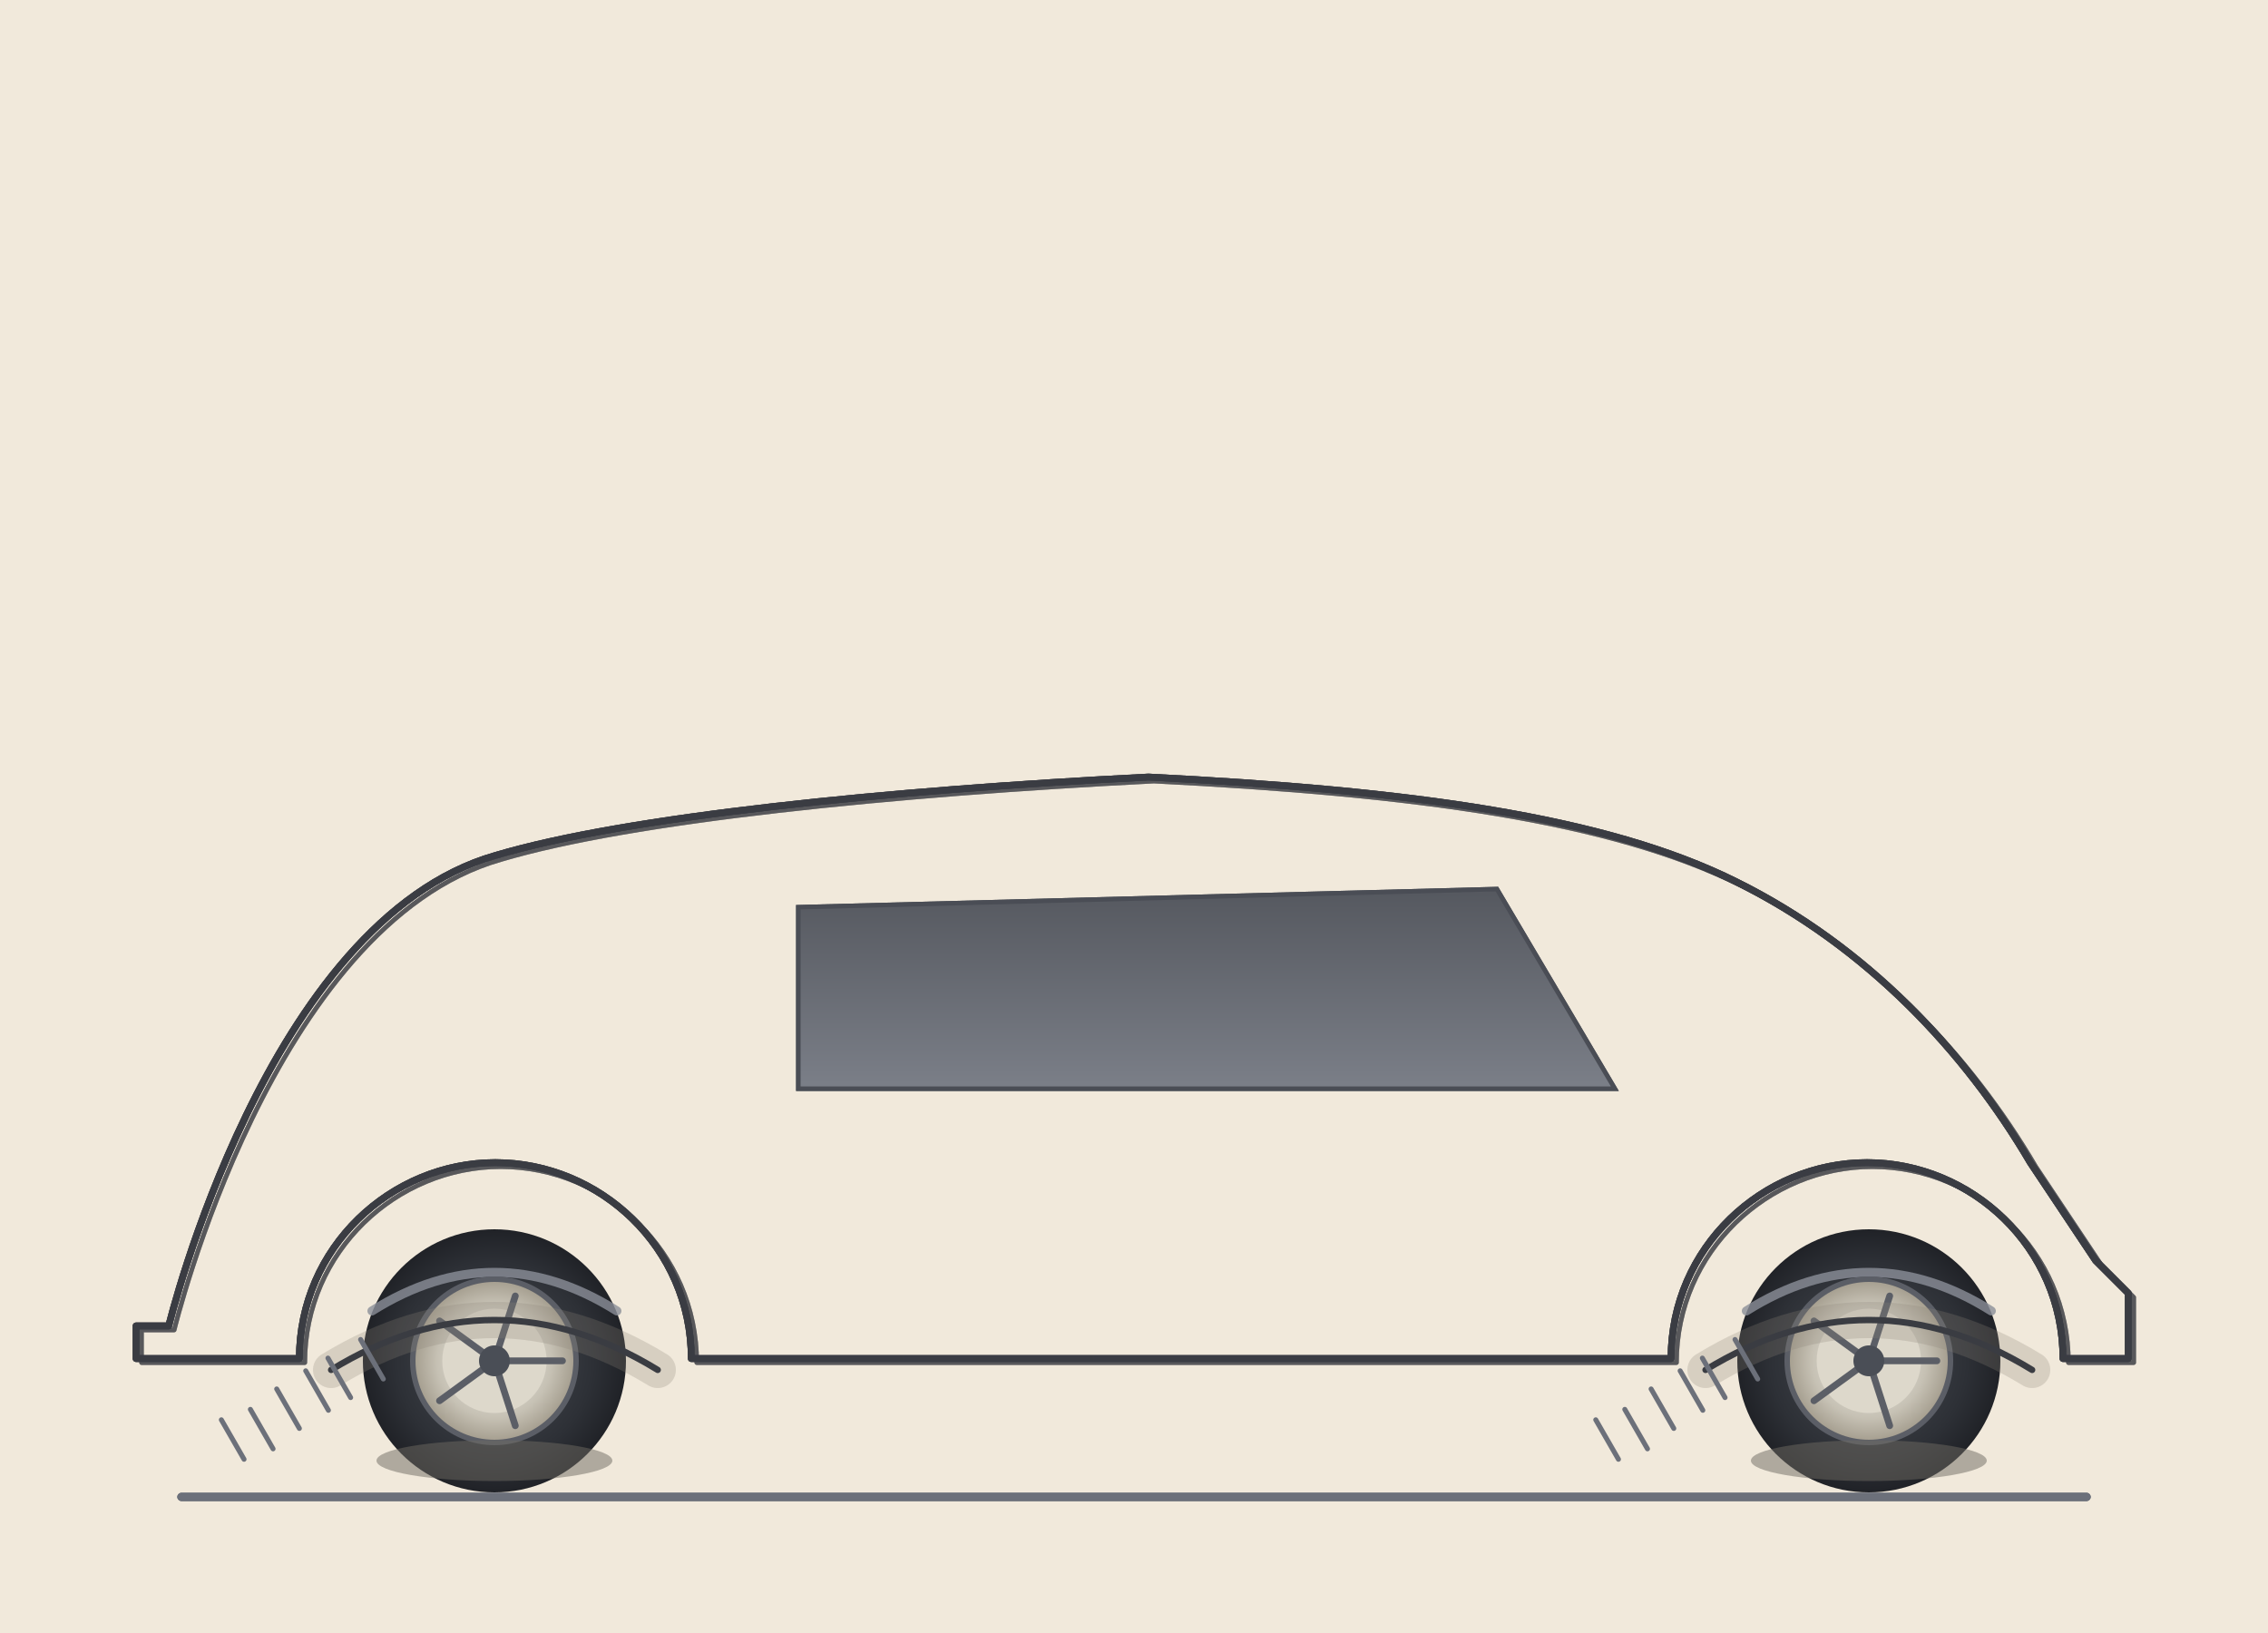
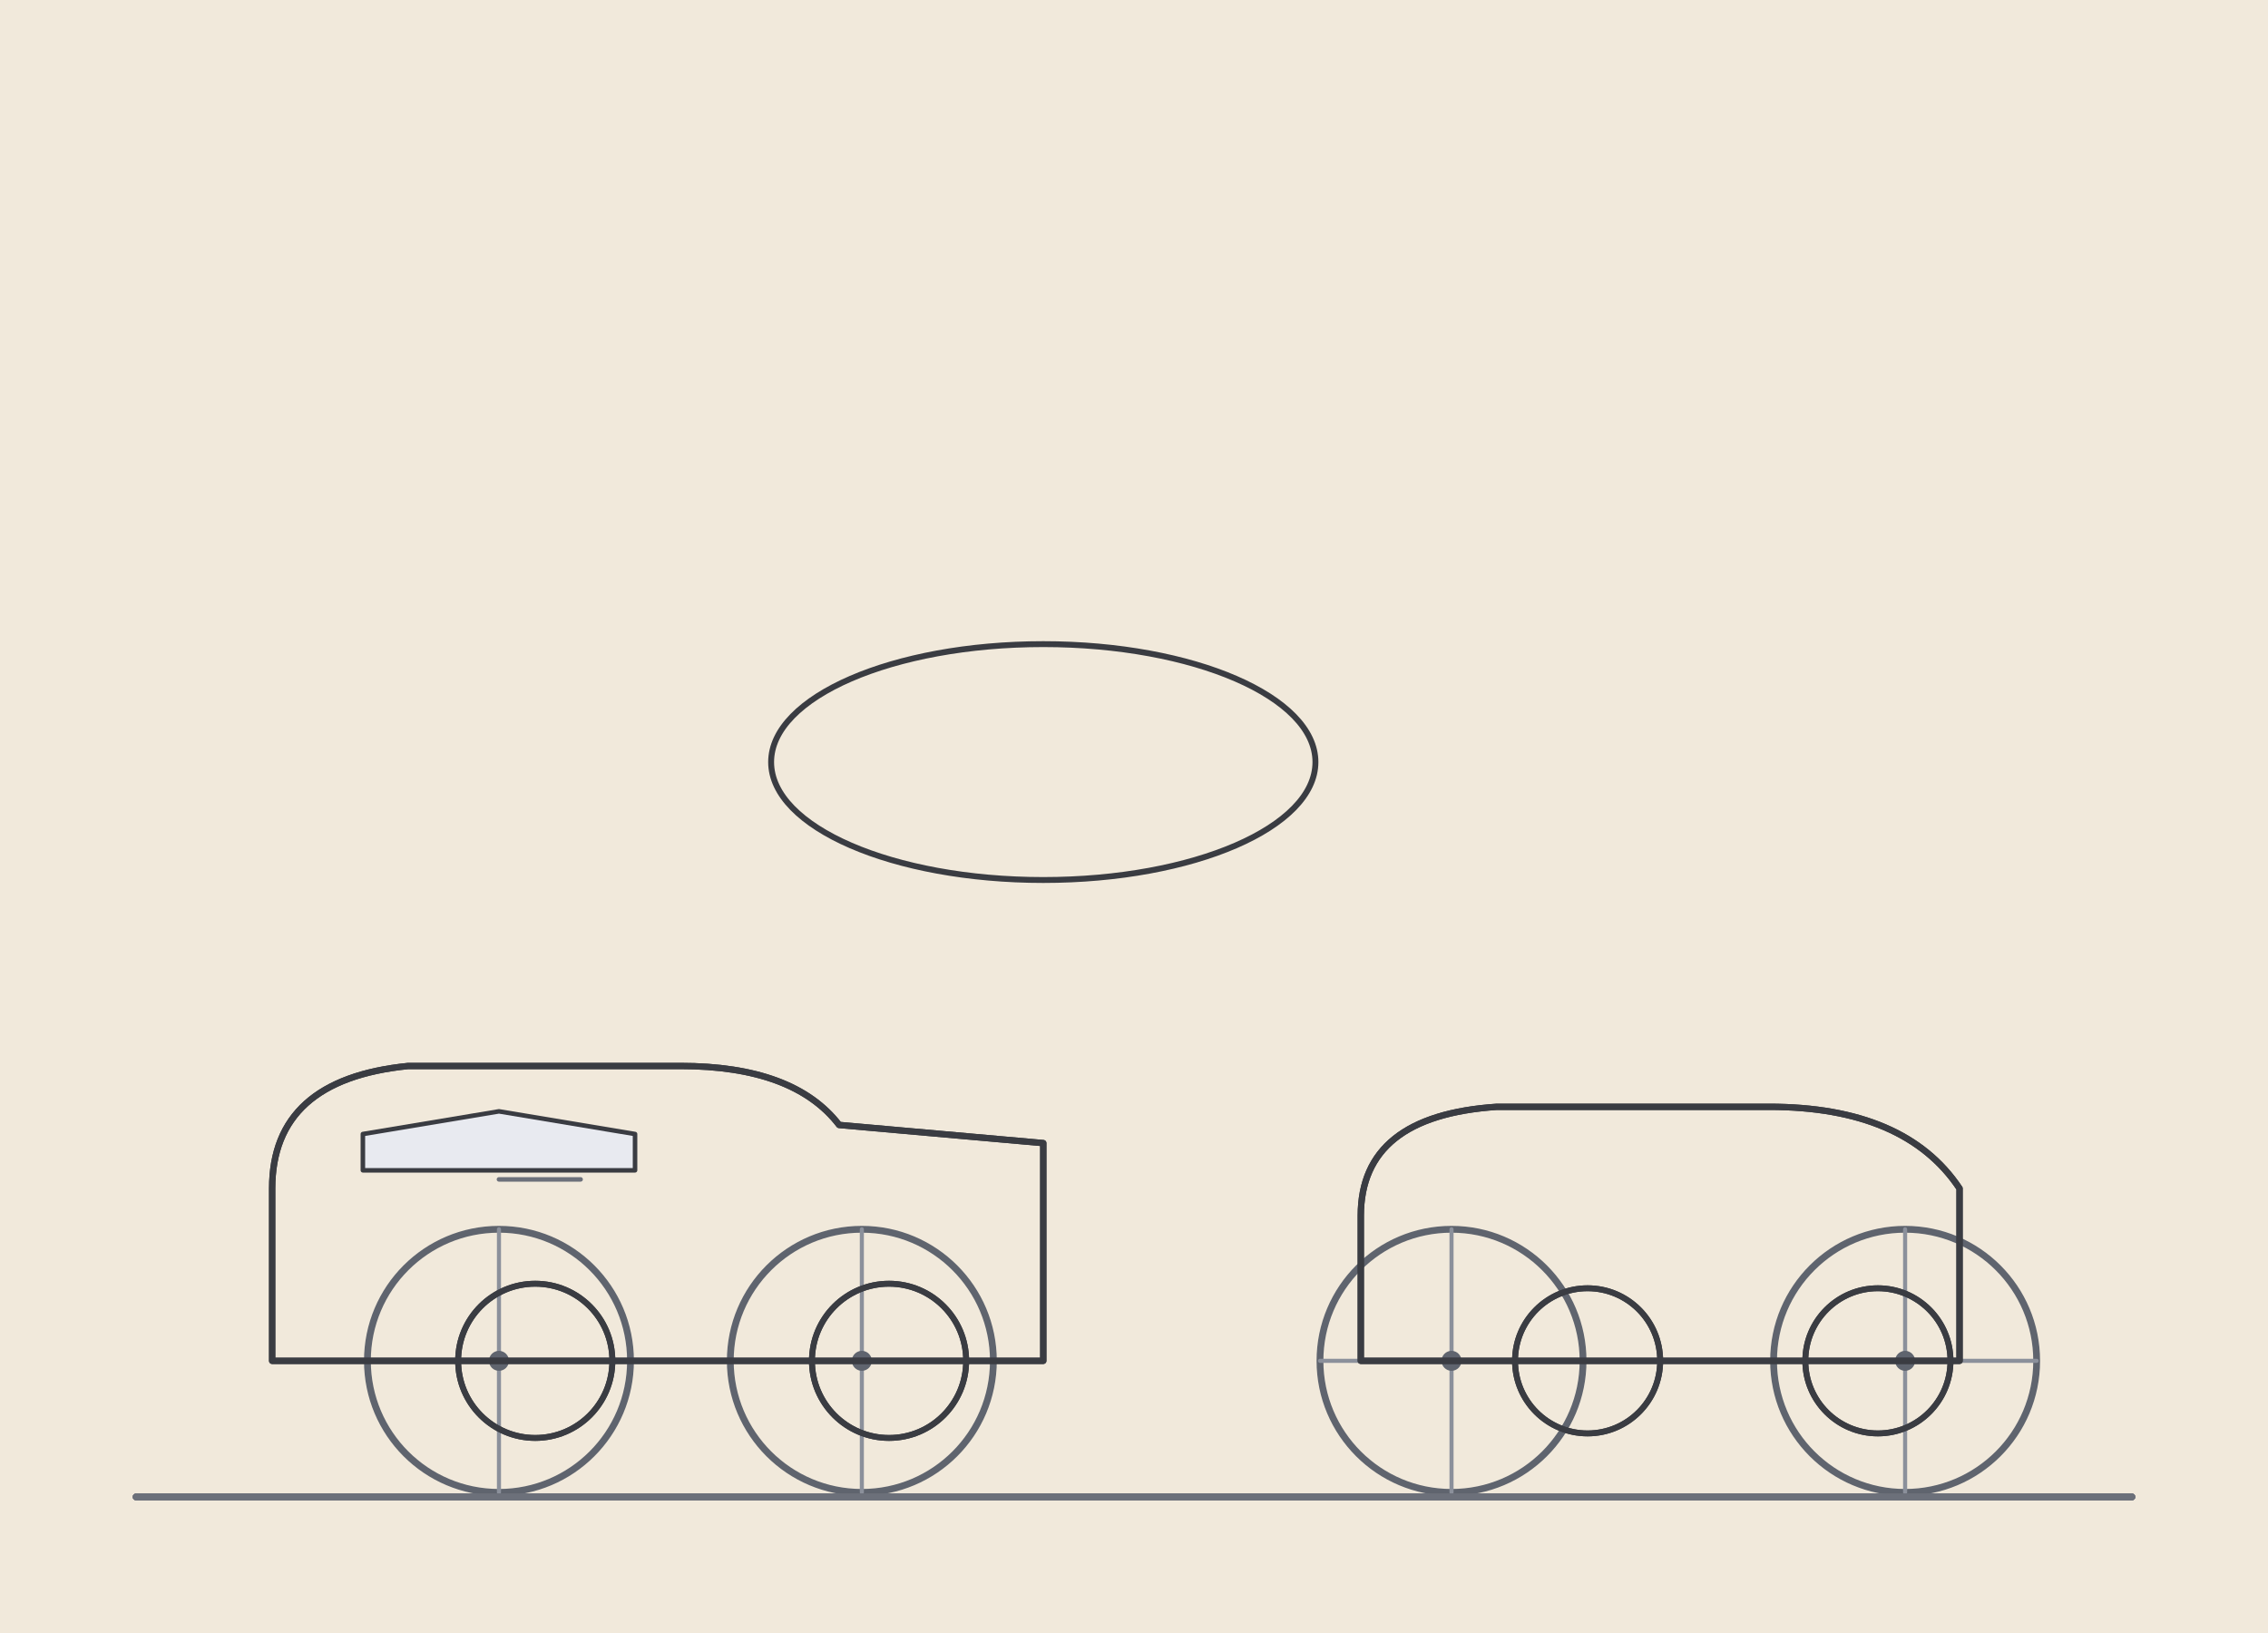
<svg xmlns="http://www.w3.org/2000/svg" viewBox="0 0 500 360" role="img">
  <defs>
    <linearGradient id="gBody" x1="0" y1="0" x2="0" y2="1">
      <stop offset="0%" stop-color="#FBF9F3" />
      <stop offset="18%" stop-color="#E9E4D8" />
      <stop offset="55%" stop-color="#C9C2B2" />
      <stop offset="100%" stop-color="#9C9484" />
    </linearGradient>
    <linearGradient id="gGlass" x1="0" y1="0" x2="0" y2="1">
      <stop offset="0%" stop-color="#55585F" />
      <stop offset="100%" stop-color="#7B7F88" />
    </linearGradient>
    <radialGradient id="gTire" cx="0.5" cy="0.5" r="0.5">
      <stop offset="0%" stop-color="#4A4E55" />
      <stop offset="75%" stop-color="#2D3036" />
      <stop offset="100%" stop-color="#202227" />
    </radialGradient>
    <radialGradient id="gRim" cx="0.5" cy="0.5" r="0.5">
      <stop offset="0%" stop-color="#F3F2EC" />
      <stop offset="70%" stop-color="#C6C1B4" />
      <stop offset="100%" stop-color="#A39C8D" />
    </radialGradient>
    <radialGradient id="gGround" cx="0.5" cy="0.5" r="0.5">
      <stop offset="0%" stop-color="#8A8478" stop-opacity="0.34" />
      <stop offset="100%" stop-color="#8A8478" stop-opacity="0" />
    </radialGradient>
  </defs>
  <rect x="0" y="0" width="500" height="360" fill="#F1E9DB" />
-   <path d="M37.2 292.3 C37.2 292.3 58.8 203.0 109.2 188.6 C138.0 180.0 195.6 174.2 253.2 171.3 C310.8 174.2 354.0 180.0 382.8 194.4 C411.6 208.7 433.2 231.8 447.6 256.3 L462.0 277.9 L469.2 285.1 L469.2 299.5 L454.8 299.5 C454.8 275.0 434.6 256.3 411.6 256.3 C388.6 256.3 368.4 275.0 368.4 299.5 L152.4 299.5 C152.4 275.0 132.2 256.3 109.2 256.3 C86.2 256.3 66.0 275.0 66.0 299.5 L30.0 299.5 L30.0 292.3 Z" stroke="#3A3C42" stroke-width="1.5" stroke-linecap="round" stroke-linejoin="round" fill="none" opacity="0.9" />
-   <path d="M37.2 292.3 C37.2 292.3 58.8 203.0 109.2 188.6 C138.0 180.0 195.6 174.2 253.2 171.3 C310.8 174.2 354.0 180.0 382.8 194.4 C411.6 208.7 433.2 231.8 447.6 256.3 L462.0 277.9 L469.2 285.1 L469.2 299.5 L454.8 299.5 C454.8 275.0 434.6 256.3 411.6 256.3 C388.6 256.3 368.4 275.0 368.4 299.5 L152.4 299.5 C152.4 275.0 132.2 256.3 109.2 256.3 C86.2 256.3 66.0 275.0 66.0 299.5 L30.0 299.5 L30.0 292.3 Z" stroke="#3A3C42" stroke-width="1" stroke-linecap="round" stroke-linejoin="round" fill="none" opacity="0.45" transform="translate(1.2 0.9)" />
-   <path d="M37.2 292.3 C37.2 292.3 58.8 203.0 109.2 188.6 C138.0 180.0 195.6 174.2 253.2 171.3 C310.8 174.2 354.0 180.0 382.8 194.4 C411.6 208.7 433.2 231.8 447.6 256.3 L462.0 277.9 L469.2 285.1 L469.2 299.5 L454.8 299.5 C454.8 275.0 434.6 256.3 411.6 256.3 C388.6 256.3 368.4 275.0 368.4 299.5 L152.4 299.5 C152.4 275.0 132.2 256.3 109.2 256.3 C86.2 256.3 66.0 275.0 66.0 299.5 L30.0 299.5 L30.0 292.3 Z" stroke="#3A3C42" stroke-width="0.8" stroke-linecap="round" stroke-linejoin="round" fill="none" stroke-dasharray="26 16 48 20 18 10" opacity="0.5" />
-   <line x1="40" y1="330" x2="460" y2="330" stroke="#6C707A" stroke-width="1.8" stroke-linecap="round" stroke-linejoin="round" />
-   <path d="M37.2 292.3 C37.2 292.3 58.8 203.0 109.2 188.6 C138.0 180.0 195.6 174.2 253.2 171.3 C310.8 174.2 354.0 180.0 382.8 194.4 C411.6 208.7 433.2 231.8 447.6 256.3 L462.0 277.9 L469.2 285.1 L469.2 299.5 L454.8 299.5 C454.8 275.0 434.6 256.3 411.6 256.3 C388.6 256.3 368.4 275.0 368.4 299.5 L152.4 299.5 C152.4 275.0 132.2 256.3 109.2 256.3 C86.2 256.3 66.0 275.0 66.0 299.5 L30.0 299.5 L30.0 292.3 Z" stroke="#3A3C42" stroke-width="1.5" stroke-linecap="round" stroke-linejoin="round" fill="none" opacity="0.9" />
-   <path d="M37.2 292.3 C37.2 292.3 58.8 203.0 109.2 188.6 C138.0 180.0 195.6 174.2 253.2 171.3 C310.8 174.2 354.0 180.0 382.8 194.4 C411.6 208.7 433.2 231.8 447.6 256.3 L462.0 277.9 L469.2 285.1 L469.2 299.5 L454.8 299.5 C454.8 275.0 434.6 256.3 411.6 256.3 C388.6 256.3 368.4 275.0 368.4 299.5 L152.4 299.5 C152.4 275.0 132.2 256.3 109.2 256.3 C86.2 256.3 66.0 275.0 66.0 299.5 L30.0 299.5 L30.0 292.3 Z" stroke="#3A3C42" stroke-width="1" stroke-linecap="round" stroke-linejoin="round" fill="none" opacity="0.45" transform="translate(1.2 0.9)" />
-   <path d="M37.2 292.3 C37.2 292.3 58.8 203.0 109.2 188.6 C138.0 180.0 195.6 174.2 253.2 171.3 C310.8 174.2 354.0 180.0 382.8 194.4 C411.6 208.7 433.2 231.8 447.6 256.3 L462.0 277.9 L469.2 285.1 L469.2 299.5 L454.8 299.5 C454.8 275.0 434.6 256.3 411.6 256.3 C388.6 256.3 368.4 275.0 368.4 299.5 L152.4 299.5 C152.4 275.0 132.2 256.3 109.2 256.3 C86.2 256.3 66.0 275.0 66.0 299.5 L30.0 299.5 L30.0 292.3 Z" stroke="#3A3C42" stroke-width="0.8" stroke-linecap="round" stroke-linejoin="round" fill="none" stroke-dasharray="26 16 48 20 18 10" opacity="0.5" />
-   <line x1="40" y1="330" x2="460" y2="330" stroke="#6C707A" stroke-width="1.8" stroke-linecap="round" stroke-linejoin="round" />
-   <path d="M176 200 L330 196 L356 240 L176 240 Z" fill="url(#gGlass)" stroke="#4A4D55" stroke-width="1.0" />
-   <path d="M37.2 292.3 C37.2 292.3 58.8 203.0 109.2 188.6 C138.0 180.0 195.6 174.2 253.2 171.3 C310.8 174.2 354.0 180.0 382.8 194.4 C411.6 208.7 433.2 231.8 447.6 256.3 L462.0 277.9 L469.2 285.1 L469.2 299.5 L454.8 299.5 C454.8 275.0 434.6 256.3 411.6 256.3 C388.6 256.3 368.4 275.0 368.4 299.5 L152.4 299.5 C152.4 275.0 132.2 256.3 109.2 256.3 C86.2 256.3 66.0 275.0 66.0 299.5 L30.0 299.5 L30.0 292.3 Z" stroke="#3A3C42" stroke-width="1.5" stroke-linecap="round" stroke-linejoin="round" fill="none" opacity="0.9" />
-   <path d="M37.2 292.3 C37.2 292.3 58.8 203.0 109.2 188.6 C138.0 180.0 195.6 174.2 253.2 171.3 C310.8 174.2 354.0 180.0 382.8 194.4 C411.6 208.7 433.2 231.8 447.6 256.3 L462.0 277.9 L469.2 285.1 L469.2 299.5 L454.8 299.5 C454.8 275.0 434.6 256.3 411.6 256.3 C388.6 256.3 368.4 275.0 368.4 299.5 L152.4 299.5 C152.4 275.0 132.2 256.3 109.2 256.3 C86.2 256.3 66.0 275.0 66.0 299.5 L30.0 299.5 L30.0 292.3 Z" stroke="#3A3C42" stroke-width="1" stroke-linecap="round" stroke-linejoin="round" fill="none" opacity="0.45" transform="translate(1.2 0.9)" />
-   <path d="M37.2 292.3 C37.2 292.3 58.8 203.0 109.2 188.6 C138.0 180.0 195.6 174.2 253.2 171.3 C310.8 174.2 354.0 180.0 382.8 194.4 C411.6 208.7 433.2 231.8 447.6 256.3 L462.0 277.9 L469.2 285.1 L469.2 299.5 L454.8 299.5 C454.8 275.0 434.6 256.3 411.6 256.3 C388.6 256.3 368.4 275.0 368.4 299.5 L152.4 299.5 C152.4 275.0 132.2 256.3 109.2 256.3 C86.2 256.3 66.0 275.0 66.0 299.5 L30.0 299.5 L30.0 292.3 Z" stroke="#3A3C42" stroke-width="0.8" stroke-linecap="round" stroke-linejoin="round" fill="none" stroke-dasharray="26 16 48 20 18 10" opacity="0.5" />
-   <line x1="40" y1="330" x2="460" y2="330" stroke="#6C707A" stroke-width="1.8" stroke-linecap="round" stroke-linejoin="round" />
-   <path d="M176 200 L330 196 L356 240 L176 240 Z" fill="url(#gGlass)" stroke="#4A4D55" stroke-width="1.0" />
-   <circle cx="109" cy="300" r="29" fill="url(#gTire)" />
-   <path d="M82 289 Q109 272 136 289" stroke="#8B8F98" stroke-width="2.0" fill="none" stroke-linecap="round" opacity="0.8" />
-   <circle cx="109" cy="300" r="18" fill="url(#gRim)" stroke="#5B5E66" stroke-width="1.2" />
-   <circle cx="109" cy="300" r="11.5" fill="#DDD8CB" />
-   <line x1="109" y1="300" x2="124.0" y2="300.0" stroke="#5B5E66" stroke-width="1.5" stroke-linecap="round" />
-   <line x1="109" y1="300" x2="113.6" y2="314.3" stroke="#5B5E66" stroke-width="1.5" stroke-linecap="round" />
-   <line x1="109" y1="300" x2="96.9" y2="308.8" stroke="#5B5E66" stroke-width="1.5" stroke-linecap="round" />
-   <line x1="109" y1="300" x2="96.9" y2="291.2" stroke="#5B5E66" stroke-width="1.5" stroke-linecap="round" />
-   <line x1="109" y1="300" x2="113.6" y2="285.7" stroke="#5B5E66" stroke-width="1.5" stroke-linecap="round" />
-   <circle cx="109" cy="300" r="3.4" fill="#4A4E56" />
-   <ellipse cx="109" cy="322" rx="26" ry="4.5" fill="#6E6A61" opacity="0.5" />
-   <circle cx="412" cy="300" r="29" fill="url(#gTire)" />
-   <path d="M385 289 Q412 272 439 289" stroke="#8B8F98" stroke-width="2.0" fill="none" stroke-linecap="round" opacity="0.8" />
-   <circle cx="412" cy="300" r="18" fill="url(#gRim)" stroke="#5B5E66" stroke-width="1.2" />
-   <circle cx="412" cy="300" r="11.5" fill="#DDD8CB" />
-   <line x1="412" y1="300" x2="427.0" y2="300.0" stroke="#5B5E66" stroke-width="1.5" stroke-linecap="round" />
-   <line x1="412" y1="300" x2="416.6" y2="314.3" stroke="#5B5E66" stroke-width="1.5" stroke-linecap="round" />
-   <line x1="412" y1="300" x2="399.9" y2="308.8" stroke="#5B5E66" stroke-width="1.5" stroke-linecap="round" />
-   <line x1="412" y1="300" x2="399.9" y2="291.2" stroke="#5B5E66" stroke-width="1.5" stroke-linecap="round" />
-   <line x1="412" y1="300" x2="416.6" y2="285.7" stroke="#5B5E66" stroke-width="1.5" stroke-linecap="round" />
-   <circle cx="412" cy="300" r="3.4" fill="#4A4E56" />
-   <ellipse cx="412" cy="322" rx="26" ry="4.5" fill="#6E6A61" opacity="0.5" />
-   <path d="M73 302 Q109 280 145 302" stroke="#8B8478" stroke-width="8" fill="none" stroke-linecap="round" opacity="0.26" />
-   <path d="M73 302 Q109 280 145 302" stroke="#3A3C42" stroke-width="1.4" stroke-linecap="round" stroke-linejoin="round" fill="none" />
-   <line x1="79.5" y1="295.3" x2="84.5" y2="304.0" stroke="#6C707A" stroke-width="1.1" stroke-linecap="round" stroke-linejoin="round" />
-   <line x1="72.3" y1="299.4" x2="77.3" y2="308.1" stroke="#6C707A" stroke-width="1.1" stroke-linecap="round" stroke-linejoin="round" />
-   <line x1="67.4" y1="302.2" x2="72.4" y2="310.9" stroke="#6C707A" stroke-width="1.1" stroke-linecap="round" stroke-linejoin="round" />
-   <line x1="61.0" y1="306.2" x2="66.0" y2="314.9" stroke="#6C707A" stroke-width="1.1" stroke-linecap="round" stroke-linejoin="round" />
-   <line x1="55.2" y1="310.7" x2="60.2" y2="319.4" stroke="#6C707A" stroke-width="1.1" stroke-linecap="round" stroke-linejoin="round" />
-   <line x1="48.8" y1="313.0" x2="53.8" y2="321.7" stroke="#6C707A" stroke-width="1.1" stroke-linecap="round" stroke-linejoin="round" />
-   <path d="M376 302 Q412 280 448 302" stroke="#8B8478" stroke-width="8" fill="none" stroke-linecap="round" opacity="0.26" />
-   <path d="M376 302 Q412 280 448 302" stroke="#3A3C42" stroke-width="1.4" stroke-linecap="round" stroke-linejoin="round" fill="none" />
-   <line x1="382.5" y1="295.3" x2="387.5" y2="304.0" stroke="#6C707A" stroke-width="1.1" stroke-linecap="round" stroke-linejoin="round" />
-   <line x1="375.3" y1="299.4" x2="380.3" y2="308.1" stroke="#6C707A" stroke-width="1.1" stroke-linecap="round" stroke-linejoin="round" />
-   <line x1="370.4" y1="302.2" x2="375.4" y2="310.9" stroke="#6C707A" stroke-width="1.1" stroke-linecap="round" stroke-linejoin="round" />
-   <line x1="364.0" y1="306.2" x2="369.0" y2="314.9" stroke="#6C707A" stroke-width="1.1" stroke-linecap="round" stroke-linejoin="round" />
-   <line x1="358.2" y1="310.7" x2="363.2" y2="319.4" stroke="#6C707A" stroke-width="1.1" stroke-linecap="round" stroke-linejoin="round" />
-   <line x1="351.8" y1="313.0" x2="356.8" y2="321.7" stroke="#6C707A" stroke-width="1.1" stroke-linecap="round" stroke-linejoin="round" />
+   <line x1="30" y1="330" x2="470" y2="330" stroke="#6C707A" stroke-width="1.5" stroke-linecap="round" stroke-linejoin="round" />
+   <circle cx="110" cy="300" r="29" stroke="#5F646E" stroke-width="1.5" fill="none" />
+   <line x1="81" y1="300" x2="139" y2="300" stroke="#8B909B" stroke-width="0.9" stroke-linecap="round" stroke-linejoin="round" />
+   <line x1="110" y1="271" x2="110" y2="329" stroke="#8B909B" stroke-width="0.9" stroke-linecap="round" stroke-linejoin="round" />
+   <circle cx="110" cy="300" r="2.2" fill="#5F646E" />
+   <circle cx="190" cy="300" r="29" stroke="#5F646E" stroke-width="1.5" fill="none" />
+   <line x1="161" y1="300" x2="219" y2="300" stroke="#8B909B" stroke-width="0.9" stroke-linecap="round" stroke-linejoin="round" />
+   <line x1="190" y1="271" x2="190" y2="329" stroke="#8B909B" stroke-width="0.9" stroke-linecap="round" stroke-linejoin="round" />
+   <circle cx="190" cy="300" r="2.2" fill="#5F646E" />
+   <circle cx="320" cy="300" r="29" stroke="#5F646E" stroke-width="1.5" fill="none" />
+   <line x1="291" y1="300" x2="349" y2="300" stroke="#8B909B" stroke-width="0.9" stroke-linecap="round" stroke-linejoin="round" />
+   <line x1="320" y1="271" x2="320" y2="329" stroke="#8B909B" stroke-width="0.9" stroke-linecap="round" stroke-linejoin="round" />
+   <circle cx="320" cy="300" r="2.2" fill="#5F646E" />
+   <circle cx="420" cy="300" r="29" stroke="#5F646E" stroke-width="1.5" fill="none" />
+   <line x1="391" y1="300" x2="449" y2="300" stroke="#8B909B" stroke-width="0.9" stroke-linecap="round" stroke-linejoin="round" />
+   <line x1="420" y1="271" x2="420" y2="329" stroke="#8B909B" stroke-width="0.9" stroke-linecap="round" stroke-linejoin="round" />
+   <circle cx="420" cy="300" r="2.2" fill="#5F646E" />
+   <line x1="30" y1="330" x2="470" y2="330" stroke="#6C707A" stroke-width="1.5" stroke-linecap="round" stroke-linejoin="round" />
+   <path d="M60 300 L60 262 Q60 238 90 235 L150 235 Q175 235 185 248 L230 252 L230 300 Z" stroke="#3A3C42" stroke-width="1.4" stroke-linecap="round" stroke-linejoin="round" fill="none" />
+   <circle cx="118" cy="300" r="17" stroke="#3A3C42" stroke-width="1.3" stroke-linecap="round" stroke-linejoin="round" fill="none" />
+   <circle cx="196" cy="300" r="17" stroke="#3A3C42" stroke-width="1.3" stroke-linecap="round" stroke-linejoin="round" fill="none" />
+   <path d="M300 300 L300 268 Q300 246 330 244 L390 244 Q420 244 432 262 L432 300 Z" stroke="#3A3C42" stroke-width="1.4" stroke-linecap="round" stroke-linejoin="round" fill="none" />
+   <circle cx="350" cy="300" r="16" stroke="#3A3C42" stroke-width="1.3" stroke-linecap="round" stroke-linejoin="round" fill="none" />
+   <circle cx="414" cy="300" r="16" stroke="#3A3C42" stroke-width="1.3" stroke-linecap="round" stroke-linejoin="round" fill="none" />
+   <line x1="30" y1="330" x2="470" y2="330" stroke="#6C707A" stroke-width="1.5" stroke-linecap="round" stroke-linejoin="round" />
+   <path d="M60 300 L60 262 Q60 238 90 235 L150 235 Q175 235 185 248 L230 252 L230 300 Z" stroke="#3A3C42" stroke-width="1.4" stroke-linecap="round" stroke-linejoin="round" fill="none" />
+   <circle cx="118" cy="300" r="17" stroke="#3A3C42" stroke-width="1.3" stroke-linecap="round" stroke-linejoin="round" fill="none" />
+   <circle cx="196" cy="300" r="17" stroke="#3A3C42" stroke-width="1.3" stroke-linecap="round" stroke-linejoin="round" fill="none" />
+   <path d="M300 300 L300 268 Q300 246 330 244 L390 244 Q420 244 432 262 L432 300 Z" stroke="#3A3C42" stroke-width="1.4" stroke-linecap="round" stroke-linejoin="round" fill="none" />
+   <circle cx="350" cy="300" r="16" stroke="#3A3C42" stroke-width="1.3" stroke-linecap="round" stroke-linejoin="round" fill="none" />
+   <circle cx="414" cy="300" r="16" stroke="#3A3C42" stroke-width="1.3" stroke-linecap="round" stroke-linejoin="round" fill="none" />
+   <ellipse cx="230" cy="168" rx="60" ry="26" stroke="#3A3C42" stroke-width="1.3" stroke-linecap="round" stroke-linejoin="round" fill="none" />
+   <path d="M80 250 L110 245 L140 250 L140 258 L80 258 Z" stroke="#3A3C42" stroke-width="1" stroke-linecap="round" stroke-linejoin="round" fill="#E8EAF0" />
+   <line x1="110" y1="260" x2="128" y2="260" stroke="#6C707A" stroke-width="1" stroke-linecap="round" stroke-linejoin="round" />
</svg>
